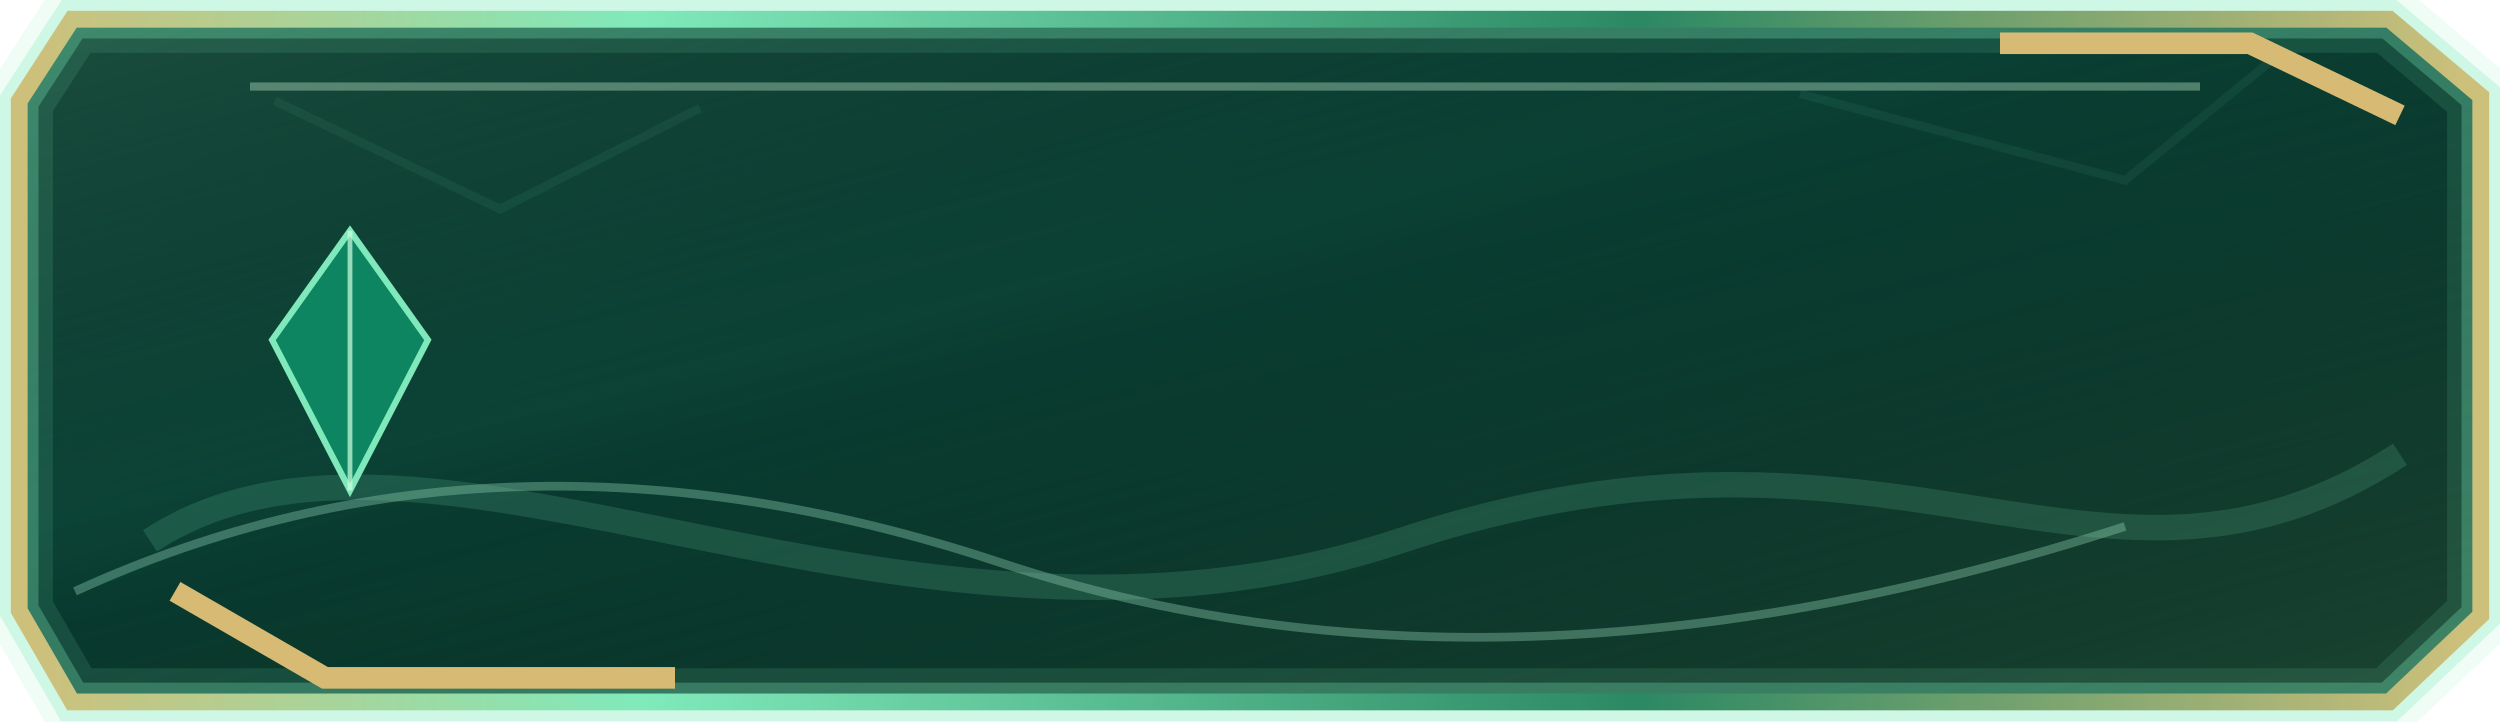
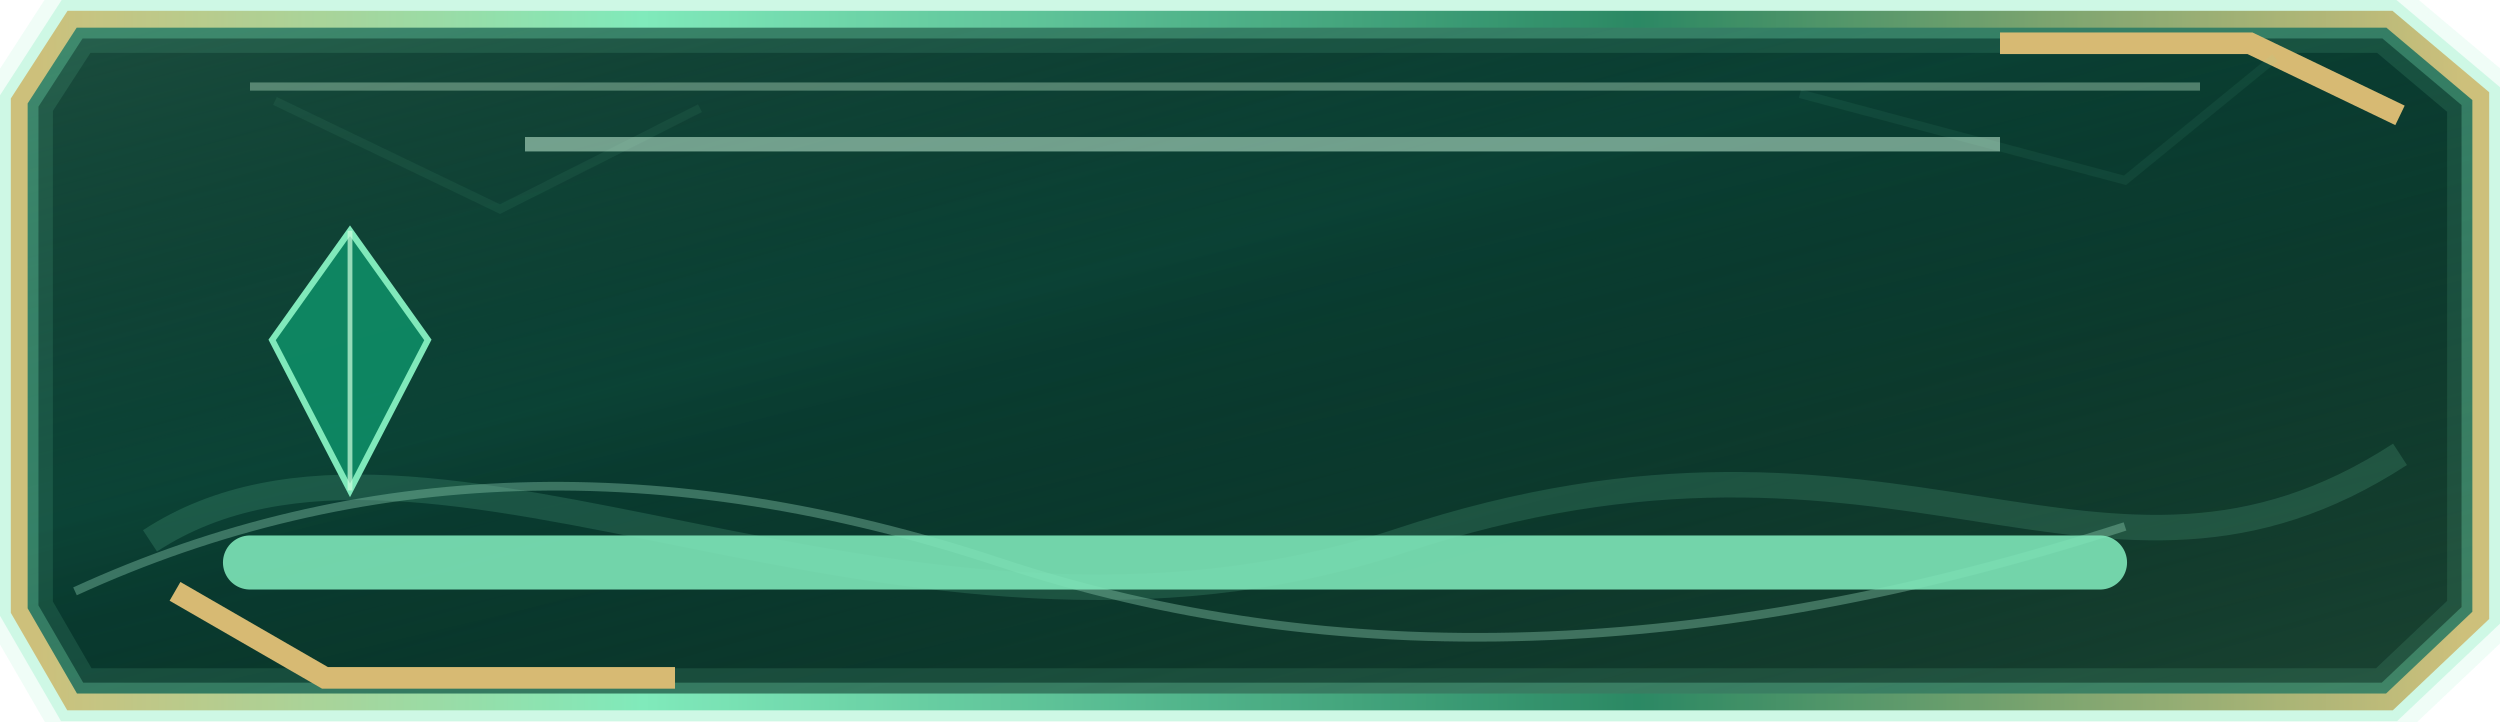
<svg xmlns="http://www.w3.org/2000/svg" width="520" height="150" viewBox="0 0 520 150" data-component="pulsado" data-state="pulsado">
  <defs>
    <linearGradient id="base" x1="0" y1="0" x2=".85" y2="1">
      <stop stop-color="#071b17" />
      <stop offset=".43" stop-color="#0b3b30" />
      <stop offset="1" stop-color="#061812" />
    </linearGradient>
    <linearGradient id="glass" x1="0" y1="0" x2="1" y2="1">
      <stop stop-color="#5defbb" stop-opacity=".24" />
      <stop offset=".45" stop-color="#008a67" stop-opacity=".05" />
      <stop offset="1" stop-color="#70ffbc" stop-opacity=".20" />
    </linearGradient>
    <linearGradient id="edge" x1="0" y1="0" x2="1" y2="0">
      <stop stop-color="#d7ba73" />
      <stop offset=".25" stop-color="#80e9bb" />
      <stop offset=".66" stop-color="#207b58" />
      <stop offset="1" stop-color="#d7ba73" />
    </linearGradient>
    <linearGradient id="bar" x1="0" x2="1" y1="0" y2=".2">
      <stop stop-color="#138b64" />
      <stop offset=".45" stop-color="#80e9bb" />
      <stop offset="1" stop-color="#0b9a6b" />
    </linearGradient>
    <radialGradient id="aura">
      <stop stop-color="#80e9bb" stop-opacity=".30" />
      <stop offset="1" stop-color="#80e9bb" stop-opacity="0" />
    </radialGradient>
  </defs>
  <path d="M 15.0 4 L 497.0 4 L 516.0 20.0 L 516.0 128.0 L 497.0 146.0 L 15.0 146.0 L 4 127.0 L 4 21.0 Z" fill="url(#base)" stroke="#80e9bb" stroke-opacity=".30" stroke-width="8" />
  <path d="M 15.0 4 L 497.0 4 L 516.0 20.0 L 516.0 128.0 L 497.0 146.0 L 15.0 146.0 L 4 127.0 L 4 21.0 Z" fill="url(#glass)" stroke="url(#edge)" stroke-width="3.5" />
  <path d="M 15.0 4 L 497.0 4 L 516.0 20.0 L 516.0 128.0 L 497.0 146.0 L 15.0 146.0 L 4 127.0 L 4 21.0 Z" fill="none" stroke="#80e9bb" stroke-opacity="0.12" stroke-width="14" />
  <path d="M 52.0 18.0 L 457.6 18.0" stroke="#d7ffdf" stroke-opacity=".34" stroke-width="1.7" />
  <path d="M 36.4 123.0 L 67.6 141.0 L 140.4 141.0" stroke="#d7ba73" stroke-width="4.50" fill="none" />
  <path d="M 416.0 9.0 L 468.0 9.0 L 499.2 24.0" stroke="#d7ba73" stroke-width="4.50" fill="none" />
  <g opacity="0.72">
    <path d="M 31.2 112.5 C 88.4 75.0 187.2 147.0 291.2 112.5 S 436.8 135.0 499.2 94.5" fill="none" stroke="#80e9bb" stroke-opacity=".21" stroke-width="5.3" />
    <path d="M 15.6 123.0 Q 104.0 82.5 208.0 117.0 T 442.0 109.5" fill="none" stroke="#baffdf" stroke-opacity=".40" stroke-width="1.80" />
    <path d="M 374.4 19.5 L 442.0 37.5 L 473.2 12.0 M 57.2 21.0 L 104.0 43.5 L 145.6 22.5" fill="none" stroke="#80e9bb" stroke-opacity=".09" stroke-width="1.8" />
  </g>
  <path d="M 72.8 48.0 L 89.0 70.7 L 72.8 102.0 L 56.6 70.7 Z" stroke="#80e9bb" stroke-width="1.3" fill="#0eaa7a" fill-opacity=".65" />
  <path d="M 72.8 48.0 L 72.8 102.0" stroke="#d1ffdf" stroke-opacity=".7" />
+   <path d="M 52.0 117.0 L 436.8 117.0" stroke="#80e9bb" stroke-opacity=".88" stroke-width="11.25" stroke-linecap="round" />
+   <path d="M 109.2 30.0 L 416.0 30.0" stroke="#d6ffe6" stroke-opacity=".5" stroke-width="3" />
</svg>
